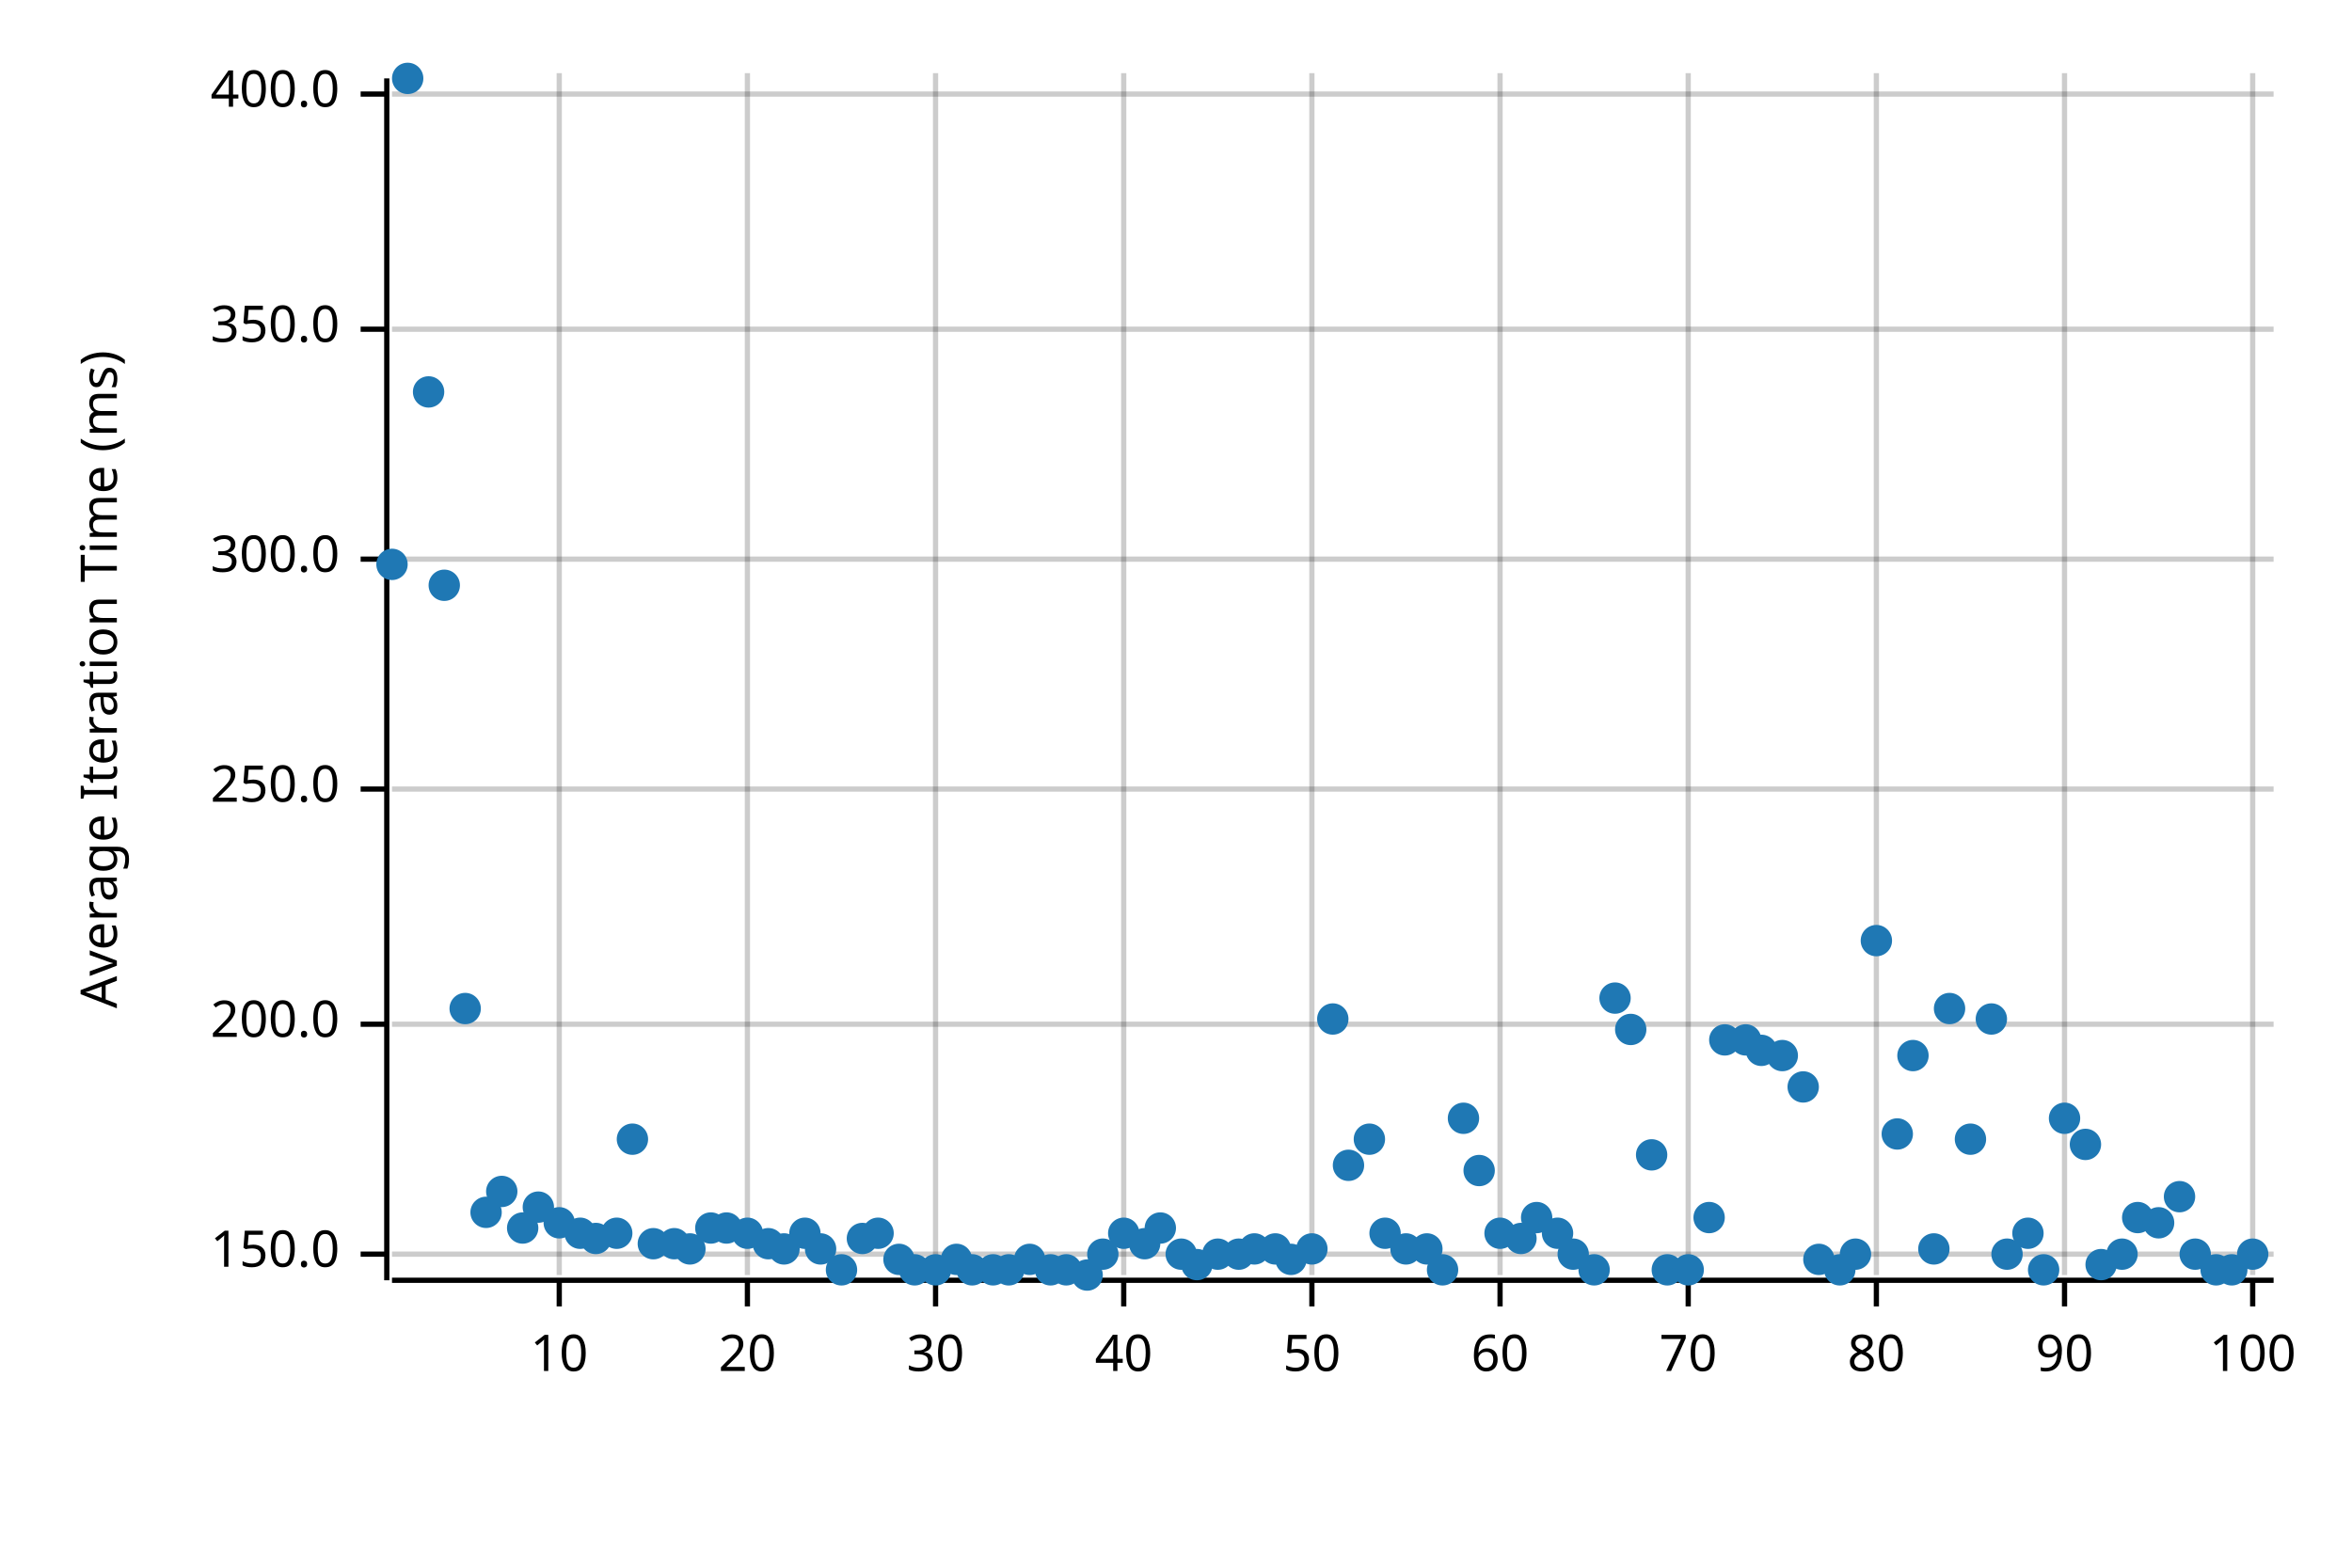
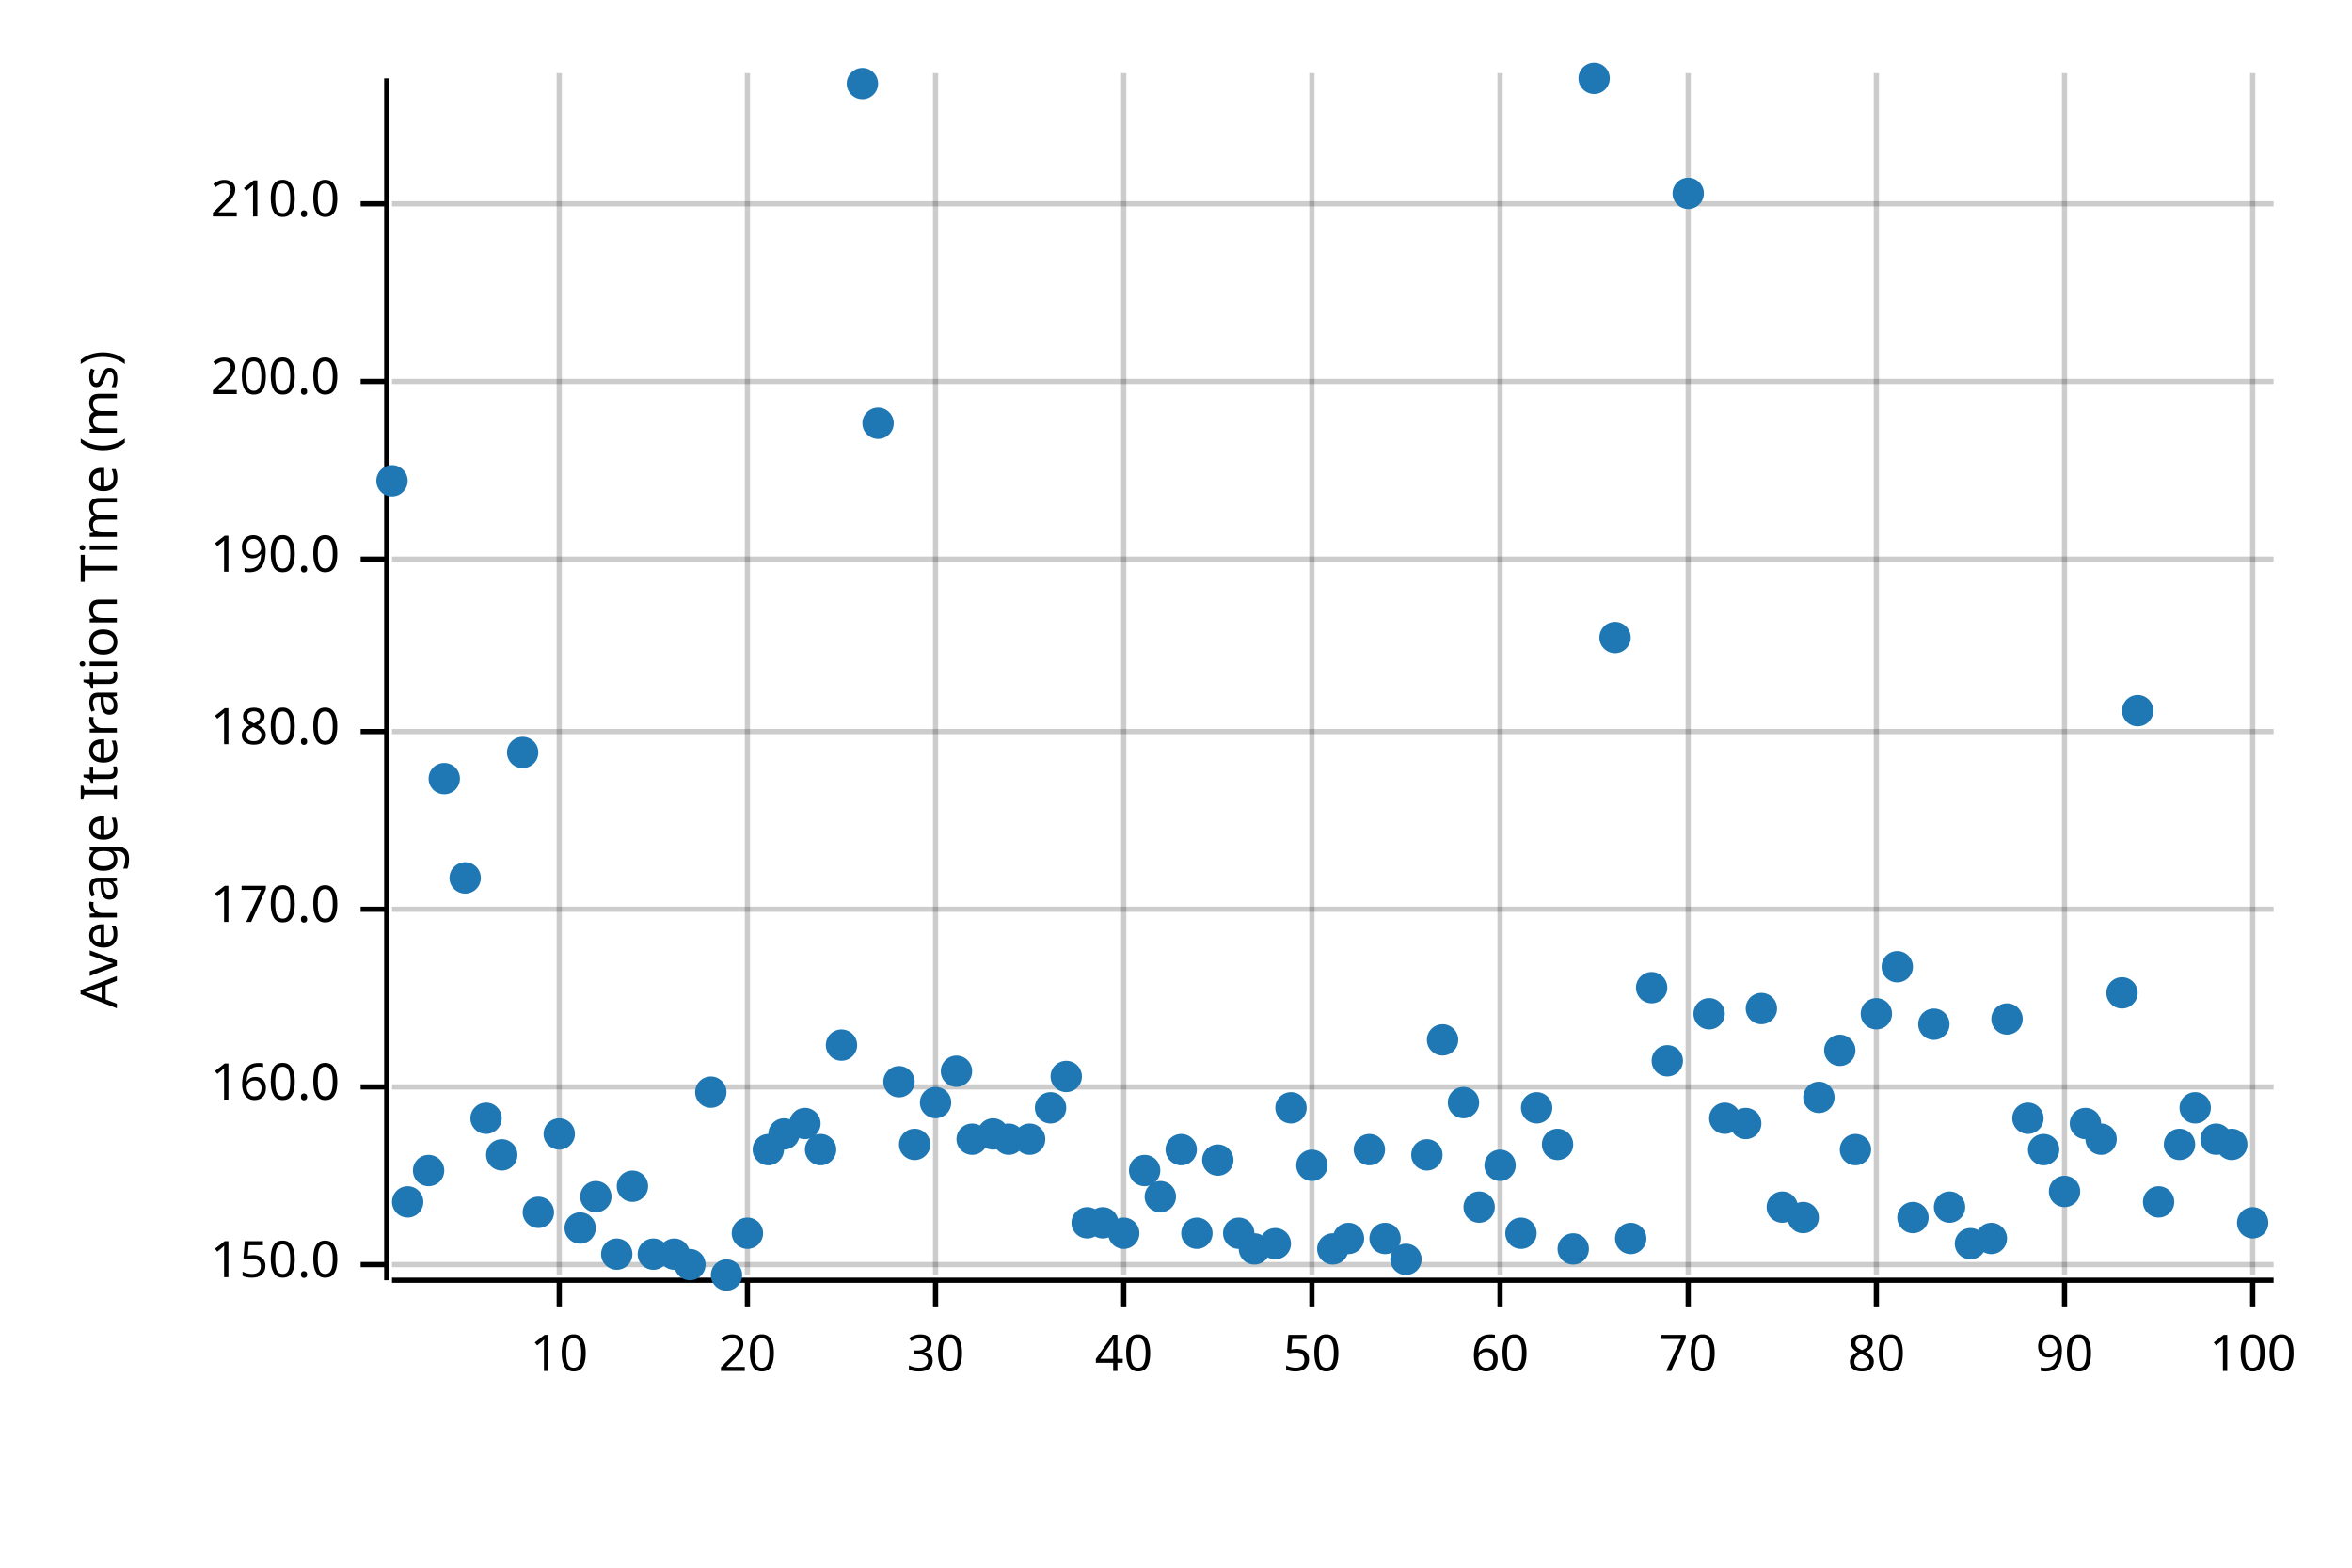
<svg xmlns="http://www.w3.org/2000/svg" width="450" height="300" viewBox="0 0 450 300">
  <text x="15" y="130" dy="0.76em" text-anchor="middle" font-family="sans-serif" font-size="9.677" opacity="1" fill="#000000" transform="rotate(270, 15, 130)">
Average Iteration Time (ms)
</text>
  <line opacity="0.2" stroke="#000000" stroke-width="1" x1="107" y1="244" x2="107" y2="14" />
  <line opacity="0.2" stroke="#000000" stroke-width="1" x1="143" y1="244" x2="143" y2="14" />
  <line opacity="0.2" stroke="#000000" stroke-width="1" x1="179" y1="244" x2="179" y2="14" />
  <line opacity="0.2" stroke="#000000" stroke-width="1" x1="215" y1="244" x2="215" y2="14" />
  <line opacity="0.2" stroke="#000000" stroke-width="1" x1="251" y1="244" x2="251" y2="14" />
  <line opacity="0.2" stroke="#000000" stroke-width="1" x1="287" y1="244" x2="287" y2="14" />
  <line opacity="0.2" stroke="#000000" stroke-width="1" x1="323" y1="244" x2="323" y2="14" />
  <line opacity="0.2" stroke="#000000" stroke-width="1" x1="359" y1="244" x2="359" y2="14" />
  <line opacity="0.2" stroke="#000000" stroke-width="1" x1="395" y1="244" x2="395" y2="14" />
  <line opacity="0.2" stroke="#000000" stroke-width="1" x1="431" y1="244" x2="431" y2="14" />
-   <line opacity="0.2" stroke="#000000" stroke-width="1" x1="75" y1="240" x2="435" y2="240" />
-   <line opacity="0.2" stroke="#000000" stroke-width="1" x1="75" y1="196" x2="435" y2="196" />
-   <line opacity="0.2" stroke="#000000" stroke-width="1" x1="75" y1="151" x2="435" y2="151" />
+   <line opacity="0.2" stroke="#000000" stroke-width="1" x1="75" y1="242" x2="435" y2="242" />
+   <line opacity="0.2" stroke="#000000" stroke-width="1" x1="75" y1="208" x2="435" y2="208" />
+   <line opacity="0.2" stroke="#000000" stroke-width="1" x1="75" y1="174" x2="435" y2="174" />
+   <line opacity="0.2" stroke="#000000" stroke-width="1" x1="75" y1="140" x2="435" y2="140" />
  <line opacity="0.2" stroke="#000000" stroke-width="1" x1="75" y1="107" x2="435" y2="107" />
-   <line opacity="0.2" stroke="#000000" stroke-width="1" x1="75" y1="63" x2="435" y2="63" />
-   <line opacity="0.2" stroke="#000000" stroke-width="1" x1="75" y1="18" x2="435" y2="18" />
+   <line opacity="0.2" stroke="#000000" stroke-width="1" x1="75" y1="73" x2="435" y2="73" />
+   <line opacity="0.2" stroke="#000000" stroke-width="1" x1="75" y1="39" x2="435" y2="39" />
  <polyline fill="none" opacity="1" stroke="#000000" stroke-width="1" points="74,15 74,245 " />
-   <text x="65" y="240" dy="0.5ex" text-anchor="end" font-family="sans-serif" font-size="9.677" opacity="1" fill="#000000">
+   <text x="65" y="242" dy="0.5ex" text-anchor="end" font-family="sans-serif" font-size="9.677" opacity="1" fill="#000000">
150.0
</text>
-   <polyline fill="none" opacity="1" stroke="#000000" stroke-width="1" points="69,240 74,240 " />
-   <text x="65" y="196" dy="0.5ex" text-anchor="end" font-family="sans-serif" font-size="9.677" opacity="1" fill="#000000">
+   <polyline fill="none" opacity="1" stroke="#000000" stroke-width="1" points="69,242 74,242 " />
+   <text x="65" y="208" dy="0.5ex" text-anchor="end" font-family="sans-serif" font-size="9.677" opacity="1" fill="#000000">
+ 160.0
+ </text>
+   <polyline fill="none" opacity="1" stroke="#000000" stroke-width="1" points="69,208 74,208 " />
+   <text x="65" y="174" dy="0.5ex" text-anchor="end" font-family="sans-serif" font-size="9.677" opacity="1" fill="#000000">
+ 170.0
+ </text>
+   <polyline fill="none" opacity="1" stroke="#000000" stroke-width="1" points="69,174 74,174 " />
+   <text x="65" y="140" dy="0.5ex" text-anchor="end" font-family="sans-serif" font-size="9.677" opacity="1" fill="#000000">
+ 180.0
+ </text>
+   <polyline fill="none" opacity="1" stroke="#000000" stroke-width="1" points="69,140 74,140 " />
+   <text x="65" y="107" dy="0.5ex" text-anchor="end" font-family="sans-serif" font-size="9.677" opacity="1" fill="#000000">
+ 190.0
+ </text>
+   <polyline fill="none" opacity="1" stroke="#000000" stroke-width="1" points="69,107 74,107 " />
+   <text x="65" y="73" dy="0.5ex" text-anchor="end" font-family="sans-serif" font-size="9.677" opacity="1" fill="#000000">
200.0
</text>
-   <polyline fill="none" opacity="1" stroke="#000000" stroke-width="1" points="69,196 74,196 " />
-   <text x="65" y="151" dy="0.5ex" text-anchor="end" font-family="sans-serif" font-size="9.677" opacity="1" fill="#000000">
- 250.0
+   <polyline fill="none" opacity="1" stroke="#000000" stroke-width="1" points="69,73 74,73 " />
+   <text x="65" y="39" dy="0.5ex" text-anchor="end" font-family="sans-serif" font-size="9.677" opacity="1" fill="#000000">
+ 210.0
</text>
-   <polyline fill="none" opacity="1" stroke="#000000" stroke-width="1" points="69,151 74,151 " />
-   <text x="65" y="107" dy="0.5ex" text-anchor="end" font-family="sans-serif" font-size="9.677" opacity="1" fill="#000000">
- 300.0
- </text>
-   <polyline fill="none" opacity="1" stroke="#000000" stroke-width="1" points="69,107 74,107 " />
-   <text x="65" y="63" dy="0.5ex" text-anchor="end" font-family="sans-serif" font-size="9.677" opacity="1" fill="#000000">
- 350.0
- </text>
-   <polyline fill="none" opacity="1" stroke="#000000" stroke-width="1" points="69,63 74,63 " />
-   <text x="65" y="18" dy="0.5ex" text-anchor="end" font-family="sans-serif" font-size="9.677" opacity="1" fill="#000000">
- 400.0
- </text>
-   <polyline fill="none" opacity="1" stroke="#000000" stroke-width="1" points="69,18 74,18 " />
+   <polyline fill="none" opacity="1" stroke="#000000" stroke-width="1" points="69,39 74,39 " />
  <polyline fill="none" opacity="1" stroke="#000000" stroke-width="1" points="75,245 435,245 " />
  <text x="107" y="255" dy="0.76em" text-anchor="middle" font-family="sans-serif" font-size="9.677" opacity="1" fill="#000000">
10
</text>
  <polyline fill="none" opacity="1" stroke="#000000" stroke-width="1" points="107,245 107,250 " />
  <text x="143" y="255" dy="0.76em" text-anchor="middle" font-family="sans-serif" font-size="9.677" opacity="1" fill="#000000">
20
</text>
  <polyline fill="none" opacity="1" stroke="#000000" stroke-width="1" points="143,245 143,250 " />
  <text x="179" y="255" dy="0.76em" text-anchor="middle" font-family="sans-serif" font-size="9.677" opacity="1" fill="#000000">
30
</text>
  <polyline fill="none" opacity="1" stroke="#000000" stroke-width="1" points="179,245 179,250 " />
  <text x="215" y="255" dy="0.76em" text-anchor="middle" font-family="sans-serif" font-size="9.677" opacity="1" fill="#000000">
40
</text>
  <polyline fill="none" opacity="1" stroke="#000000" stroke-width="1" points="215,245 215,250 " />
  <text x="251" y="255" dy="0.76em" text-anchor="middle" font-family="sans-serif" font-size="9.677" opacity="1" fill="#000000">
50
</text>
  <polyline fill="none" opacity="1" stroke="#000000" stroke-width="1" points="251,245 251,250 " />
  <text x="287" y="255" dy="0.76em" text-anchor="middle" font-family="sans-serif" font-size="9.677" opacity="1" fill="#000000">
60
</text>
  <polyline fill="none" opacity="1" stroke="#000000" stroke-width="1" points="287,245 287,250 " />
  <text x="323" y="255" dy="0.76em" text-anchor="middle" font-family="sans-serif" font-size="9.677" opacity="1" fill="#000000">
70
</text>
  <polyline fill="none" opacity="1" stroke="#000000" stroke-width="1" points="323,245 323,250 " />
  <text x="359" y="255" dy="0.76em" text-anchor="middle" font-family="sans-serif" font-size="9.677" opacity="1" fill="#000000">
80
</text>
  <polyline fill="none" opacity="1" stroke="#000000" stroke-width="1" points="359,245 359,250 " />
  <text x="395" y="255" dy="0.76em" text-anchor="middle" font-family="sans-serif" font-size="9.677" opacity="1" fill="#000000">
90
</text>
  <polyline fill="none" opacity="1" stroke="#000000" stroke-width="1" points="395,245 395,250 " />
  <text x="431" y="255" dy="0.76em" text-anchor="middle" font-family="sans-serif" font-size="9.677" opacity="1" fill="#000000">
100
</text>
  <polyline fill="none" opacity="1" stroke="#000000" stroke-width="1" points="431,245 431,250 " />
-   <circle cx="75" cy="108" r="3" opacity="1" fill="#1F78B4" stroke="none" stroke-width="1" />
-   <circle cx="78" cy="15" r="3" opacity="1" fill="#1F78B4" stroke="none" stroke-width="1" />
-   <circle cx="82" cy="75" r="3" opacity="1" fill="#1F78B4" stroke="none" stroke-width="1" />
-   <circle cx="85" cy="112" r="3" opacity="1" fill="#1F78B4" stroke="none" stroke-width="1" />
-   <circle cx="89" cy="193" r="3" opacity="1" fill="#1F78B4" stroke="none" stroke-width="1" />
-   <circle cx="93" cy="232" r="3" opacity="1" fill="#1F78B4" stroke="none" stroke-width="1" />
-   <circle cx="96" cy="228" r="3" opacity="1" fill="#1F78B4" stroke="none" stroke-width="1" />
-   <circle cx="100" cy="235" r="3" opacity="1" fill="#1F78B4" stroke="none" stroke-width="1" />
-   <circle cx="103" cy="231" r="3" opacity="1" fill="#1F78B4" stroke="none" stroke-width="1" />
-   <circle cx="107" cy="234" r="3" opacity="1" fill="#1F78B4" stroke="none" stroke-width="1" />
-   <circle cx="111" cy="236" r="3" opacity="1" fill="#1F78B4" stroke="none" stroke-width="1" />
-   <circle cx="114" cy="237" r="3" opacity="1" fill="#1F78B4" stroke="none" stroke-width="1" />
-   <circle cx="118" cy="236" r="3" opacity="1" fill="#1F78B4" stroke="none" stroke-width="1" />
-   <circle cx="121" cy="218" r="3" opacity="1" fill="#1F78B4" stroke="none" stroke-width="1" />
-   <circle cx="125" cy="238" r="3" opacity="1" fill="#1F78B4" stroke="none" stroke-width="1" />
-   <circle cx="129" cy="238" r="3" opacity="1" fill="#1F78B4" stroke="none" stroke-width="1" />
-   <circle cx="132" cy="239" r="3" opacity="1" fill="#1F78B4" stroke="none" stroke-width="1" />
-   <circle cx="136" cy="235" r="3" opacity="1" fill="#1F78B4" stroke="none" stroke-width="1" />
-   <circle cx="139" cy="235" r="3" opacity="1" fill="#1F78B4" stroke="none" stroke-width="1" />
+   <circle cx="75" cy="92" r="3" opacity="1" fill="#1F78B4" stroke="none" stroke-width="1" />
+   <circle cx="78" cy="230" r="3" opacity="1" fill="#1F78B4" stroke="none" stroke-width="1" />
+   <circle cx="82" cy="224" r="3" opacity="1" fill="#1F78B4" stroke="none" stroke-width="1" />
+   <circle cx="85" cy="149" r="3" opacity="1" fill="#1F78B4" stroke="none" stroke-width="1" />
+   <circle cx="89" cy="168" r="3" opacity="1" fill="#1F78B4" stroke="none" stroke-width="1" />
+   <circle cx="93" cy="214" r="3" opacity="1" fill="#1F78B4" stroke="none" stroke-width="1" />
+   <circle cx="96" cy="221" r="3" opacity="1" fill="#1F78B4" stroke="none" stroke-width="1" />
+   <circle cx="100" cy="144" r="3" opacity="1" fill="#1F78B4" stroke="none" stroke-width="1" />
+   <circle cx="103" cy="232" r="3" opacity="1" fill="#1F78B4" stroke="none" stroke-width="1" />
+   <circle cx="107" cy="217" r="3" opacity="1" fill="#1F78B4" stroke="none" stroke-width="1" />
+   <circle cx="111" cy="235" r="3" opacity="1" fill="#1F78B4" stroke="none" stroke-width="1" />
+   <circle cx="114" cy="229" r="3" opacity="1" fill="#1F78B4" stroke="none" stroke-width="1" />
+   <circle cx="118" cy="240" r="3" opacity="1" fill="#1F78B4" stroke="none" stroke-width="1" />
+   <circle cx="121" cy="227" r="3" opacity="1" fill="#1F78B4" stroke="none" stroke-width="1" />
+   <circle cx="125" cy="240" r="3" opacity="1" fill="#1F78B4" stroke="none" stroke-width="1" />
+   <circle cx="129" cy="240" r="3" opacity="1" fill="#1F78B4" stroke="none" stroke-width="1" />
+   <circle cx="132" cy="242" r="3" opacity="1" fill="#1F78B4" stroke="none" stroke-width="1" />
+   <circle cx="136" cy="209" r="3" opacity="1" fill="#1F78B4" stroke="none" stroke-width="1" />
+   <circle cx="139" cy="244" r="3" opacity="1" fill="#1F78B4" stroke="none" stroke-width="1" />
  <circle cx="143" cy="236" r="3" opacity="1" fill="#1F78B4" stroke="none" stroke-width="1" />
-   <circle cx="147" cy="238" r="3" opacity="1" fill="#1F78B4" stroke="none" stroke-width="1" />
-   <circle cx="150" cy="239" r="3" opacity="1" fill="#1F78B4" stroke="none" stroke-width="1" />
-   <circle cx="154" cy="236" r="3" opacity="1" fill="#1F78B4" stroke="none" stroke-width="1" />
-   <circle cx="157" cy="239" r="3" opacity="1" fill="#1F78B4" stroke="none" stroke-width="1" />
-   <circle cx="161" cy="243" r="3" opacity="1" fill="#1F78B4" stroke="none" stroke-width="1" />
-   <circle cx="165" cy="237" r="3" opacity="1" fill="#1F78B4" stroke="none" stroke-width="1" />
-   <circle cx="168" cy="236" r="3" opacity="1" fill="#1F78B4" stroke="none" stroke-width="1" />
-   <circle cx="172" cy="241" r="3" opacity="1" fill="#1F78B4" stroke="none" stroke-width="1" />
-   <circle cx="175" cy="243" r="3" opacity="1" fill="#1F78B4" stroke="none" stroke-width="1" />
-   <circle cx="179" cy="243" r="3" opacity="1" fill="#1F78B4" stroke="none" stroke-width="1" />
-   <circle cx="183" cy="241" r="3" opacity="1" fill="#1F78B4" stroke="none" stroke-width="1" />
-   <circle cx="186" cy="243" r="3" opacity="1" fill="#1F78B4" stroke="none" stroke-width="1" />
-   <circle cx="190" cy="243" r="3" opacity="1" fill="#1F78B4" stroke="none" stroke-width="1" />
-   <circle cx="193" cy="243" r="3" opacity="1" fill="#1F78B4" stroke="none" stroke-width="1" />
-   <circle cx="197" cy="241" r="3" opacity="1" fill="#1F78B4" stroke="none" stroke-width="1" />
-   <circle cx="201" cy="243" r="3" opacity="1" fill="#1F78B4" stroke="none" stroke-width="1" />
-   <circle cx="204" cy="243" r="3" opacity="1" fill="#1F78B4" stroke="none" stroke-width="1" />
-   <circle cx="208" cy="244" r="3" opacity="1" fill="#1F78B4" stroke="none" stroke-width="1" />
-   <circle cx="211" cy="240" r="3" opacity="1" fill="#1F78B4" stroke="none" stroke-width="1" />
+   <circle cx="147" cy="220" r="3" opacity="1" fill="#1F78B4" stroke="none" stroke-width="1" />
+   <circle cx="150" cy="217" r="3" opacity="1" fill="#1F78B4" stroke="none" stroke-width="1" />
+   <circle cx="154" cy="215" r="3" opacity="1" fill="#1F78B4" stroke="none" stroke-width="1" />
+   <circle cx="157" cy="220" r="3" opacity="1" fill="#1F78B4" stroke="none" stroke-width="1" />
+   <circle cx="161" cy="200" r="3" opacity="1" fill="#1F78B4" stroke="none" stroke-width="1" />
+   <circle cx="165" cy="16" r="3" opacity="1" fill="#1F78B4" stroke="none" stroke-width="1" />
+   <circle cx="168" cy="81" r="3" opacity="1" fill="#1F78B4" stroke="none" stroke-width="1" />
+   <circle cx="172" cy="207" r="3" opacity="1" fill="#1F78B4" stroke="none" stroke-width="1" />
+   <circle cx="175" cy="219" r="3" opacity="1" fill="#1F78B4" stroke="none" stroke-width="1" />
+   <circle cx="179" cy="211" r="3" opacity="1" fill="#1F78B4" stroke="none" stroke-width="1" />
+   <circle cx="183" cy="205" r="3" opacity="1" fill="#1F78B4" stroke="none" stroke-width="1" />
+   <circle cx="186" cy="218" r="3" opacity="1" fill="#1F78B4" stroke="none" stroke-width="1" />
+   <circle cx="190" cy="217" r="3" opacity="1" fill="#1F78B4" stroke="none" stroke-width="1" />
+   <circle cx="193" cy="218" r="3" opacity="1" fill="#1F78B4" stroke="none" stroke-width="1" />
+   <circle cx="197" cy="218" r="3" opacity="1" fill="#1F78B4" stroke="none" stroke-width="1" />
+   <circle cx="201" cy="212" r="3" opacity="1" fill="#1F78B4" stroke="none" stroke-width="1" />
+   <circle cx="204" cy="206" r="3" opacity="1" fill="#1F78B4" stroke="none" stroke-width="1" />
+   <circle cx="208" cy="234" r="3" opacity="1" fill="#1F78B4" stroke="none" stroke-width="1" />
+   <circle cx="211" cy="234" r="3" opacity="1" fill="#1F78B4" stroke="none" stroke-width="1" />
  <circle cx="215" cy="236" r="3" opacity="1" fill="#1F78B4" stroke="none" stroke-width="1" />
-   <circle cx="219" cy="238" r="3" opacity="1" fill="#1F78B4" stroke="none" stroke-width="1" />
-   <circle cx="222" cy="235" r="3" opacity="1" fill="#1F78B4" stroke="none" stroke-width="1" />
-   <circle cx="226" cy="240" r="3" opacity="1" fill="#1F78B4" stroke="none" stroke-width="1" />
-   <circle cx="229" cy="242" r="3" opacity="1" fill="#1F78B4" stroke="none" stroke-width="1" />
-   <circle cx="233" cy="240" r="3" opacity="1" fill="#1F78B4" stroke="none" stroke-width="1" />
-   <circle cx="237" cy="240" r="3" opacity="1" fill="#1F78B4" stroke="none" stroke-width="1" />
+   <circle cx="219" cy="224" r="3" opacity="1" fill="#1F78B4" stroke="none" stroke-width="1" />
+   <circle cx="222" cy="229" r="3" opacity="1" fill="#1F78B4" stroke="none" stroke-width="1" />
+   <circle cx="226" cy="220" r="3" opacity="1" fill="#1F78B4" stroke="none" stroke-width="1" />
+   <circle cx="229" cy="236" r="3" opacity="1" fill="#1F78B4" stroke="none" stroke-width="1" />
+   <circle cx="233" cy="222" r="3" opacity="1" fill="#1F78B4" stroke="none" stroke-width="1" />
+   <circle cx="237" cy="236" r="3" opacity="1" fill="#1F78B4" stroke="none" stroke-width="1" />
  <circle cx="240" cy="239" r="3" opacity="1" fill="#1F78B4" stroke="none" stroke-width="1" />
-   <circle cx="244" cy="239" r="3" opacity="1" fill="#1F78B4" stroke="none" stroke-width="1" />
-   <circle cx="247" cy="241" r="3" opacity="1" fill="#1F78B4" stroke="none" stroke-width="1" />
-   <circle cx="251" cy="239" r="3" opacity="1" fill="#1F78B4" stroke="none" stroke-width="1" />
-   <circle cx="255" cy="195" r="3" opacity="1" fill="#1F78B4" stroke="none" stroke-width="1" />
-   <circle cx="258" cy="223" r="3" opacity="1" fill="#1F78B4" stroke="none" stroke-width="1" />
-   <circle cx="262" cy="218" r="3" opacity="1" fill="#1F78B4" stroke="none" stroke-width="1" />
-   <circle cx="265" cy="236" r="3" opacity="1" fill="#1F78B4" stroke="none" stroke-width="1" />
-   <circle cx="269" cy="239" r="3" opacity="1" fill="#1F78B4" stroke="none" stroke-width="1" />
-   <circle cx="273" cy="239" r="3" opacity="1" fill="#1F78B4" stroke="none" stroke-width="1" />
-   <circle cx="276" cy="243" r="3" opacity="1" fill="#1F78B4" stroke="none" stroke-width="1" />
-   <circle cx="280" cy="214" r="3" opacity="1" fill="#1F78B4" stroke="none" stroke-width="1" />
-   <circle cx="283" cy="224" r="3" opacity="1" fill="#1F78B4" stroke="none" stroke-width="1" />
-   <circle cx="287" cy="236" r="3" opacity="1" fill="#1F78B4" stroke="none" stroke-width="1" />
-   <circle cx="291" cy="237" r="3" opacity="1" fill="#1F78B4" stroke="none" stroke-width="1" />
-   <circle cx="294" cy="233" r="3" opacity="1" fill="#1F78B4" stroke="none" stroke-width="1" />
-   <circle cx="298" cy="236" r="3" opacity="1" fill="#1F78B4" stroke="none" stroke-width="1" />
-   <circle cx="301" cy="240" r="3" opacity="1" fill="#1F78B4" stroke="none" stroke-width="1" />
-   <circle cx="305" cy="243" r="3" opacity="1" fill="#1F78B4" stroke="none" stroke-width="1" />
-   <circle cx="309" cy="191" r="3" opacity="1" fill="#1F78B4" stroke="none" stroke-width="1" />
-   <circle cx="312" cy="197" r="3" opacity="1" fill="#1F78B4" stroke="none" stroke-width="1" />
-   <circle cx="316" cy="221" r="3" opacity="1" fill="#1F78B4" stroke="none" stroke-width="1" />
-   <circle cx="319" cy="243" r="3" opacity="1" fill="#1F78B4" stroke="none" stroke-width="1" />
-   <circle cx="323" cy="243" r="3" opacity="1" fill="#1F78B4" stroke="none" stroke-width="1" />
-   <circle cx="327" cy="233" r="3" opacity="1" fill="#1F78B4" stroke="none" stroke-width="1" />
-   <circle cx="330" cy="199" r="3" opacity="1" fill="#1F78B4" stroke="none" stroke-width="1" />
-   <circle cx="334" cy="199" r="3" opacity="1" fill="#1F78B4" stroke="none" stroke-width="1" />
-   <circle cx="337" cy="201" r="3" opacity="1" fill="#1F78B4" stroke="none" stroke-width="1" />
-   <circle cx="341" cy="202" r="3" opacity="1" fill="#1F78B4" stroke="none" stroke-width="1" />
-   <circle cx="345" cy="208" r="3" opacity="1" fill="#1F78B4" stroke="none" stroke-width="1" />
-   <circle cx="348" cy="241" r="3" opacity="1" fill="#1F78B4" stroke="none" stroke-width="1" />
-   <circle cx="352" cy="243" r="3" opacity="1" fill="#1F78B4" stroke="none" stroke-width="1" />
-   <circle cx="355" cy="240" r="3" opacity="1" fill="#1F78B4" stroke="none" stroke-width="1" />
-   <circle cx="359" cy="180" r="3" opacity="1" fill="#1F78B4" stroke="none" stroke-width="1" />
-   <circle cx="363" cy="217" r="3" opacity="1" fill="#1F78B4" stroke="none" stroke-width="1" />
-   <circle cx="366" cy="202" r="3" opacity="1" fill="#1F78B4" stroke="none" stroke-width="1" />
-   <circle cx="370" cy="239" r="3" opacity="1" fill="#1F78B4" stroke="none" stroke-width="1" />
-   <circle cx="373" cy="193" r="3" opacity="1" fill="#1F78B4" stroke="none" stroke-width="1" />
-   <circle cx="377" cy="218" r="3" opacity="1" fill="#1F78B4" stroke="none" stroke-width="1" />
-   <circle cx="381" cy="195" r="3" opacity="1" fill="#1F78B4" stroke="none" stroke-width="1" />
-   <circle cx="384" cy="240" r="3" opacity="1" fill="#1F78B4" stroke="none" stroke-width="1" />
-   <circle cx="388" cy="236" r="3" opacity="1" fill="#1F78B4" stroke="none" stroke-width="1" />
-   <circle cx="391" cy="243" r="3" opacity="1" fill="#1F78B4" stroke="none" stroke-width="1" />
-   <circle cx="395" cy="214" r="3" opacity="1" fill="#1F78B4" stroke="none" stroke-width="1" />
-   <circle cx="399" cy="219" r="3" opacity="1" fill="#1F78B4" stroke="none" stroke-width="1" />
-   <circle cx="402" cy="242" r="3" opacity="1" fill="#1F78B4" stroke="none" stroke-width="1" />
-   <circle cx="406" cy="240" r="3" opacity="1" fill="#1F78B4" stroke="none" stroke-width="1" />
-   <circle cx="409" cy="233" r="3" opacity="1" fill="#1F78B4" stroke="none" stroke-width="1" />
-   <circle cx="413" cy="234" r="3" opacity="1" fill="#1F78B4" stroke="none" stroke-width="1" />
-   <circle cx="417" cy="229" r="3" opacity="1" fill="#1F78B4" stroke="none" stroke-width="1" />
-   <circle cx="420" cy="240" r="3" opacity="1" fill="#1F78B4" stroke="none" stroke-width="1" />
-   <circle cx="424" cy="243" r="3" opacity="1" fill="#1F78B4" stroke="none" stroke-width="1" />
-   <circle cx="427" cy="243" r="3" opacity="1" fill="#1F78B4" stroke="none" stroke-width="1" />
-   <circle cx="431" cy="240" r="3" opacity="1" fill="#1F78B4" stroke="none" stroke-width="1" />
+   <circle cx="244" cy="238" r="3" opacity="1" fill="#1F78B4" stroke="none" stroke-width="1" />
+   <circle cx="247" cy="212" r="3" opacity="1" fill="#1F78B4" stroke="none" stroke-width="1" />
+   <circle cx="251" cy="223" r="3" opacity="1" fill="#1F78B4" stroke="none" stroke-width="1" />
+   <circle cx="255" cy="239" r="3" opacity="1" fill="#1F78B4" stroke="none" stroke-width="1" />
+   <circle cx="258" cy="237" r="3" opacity="1" fill="#1F78B4" stroke="none" stroke-width="1" />
+   <circle cx="262" cy="220" r="3" opacity="1" fill="#1F78B4" stroke="none" stroke-width="1" />
+   <circle cx="265" cy="237" r="3" opacity="1" fill="#1F78B4" stroke="none" stroke-width="1" />
+   <circle cx="269" cy="241" r="3" opacity="1" fill="#1F78B4" stroke="none" stroke-width="1" />
+   <circle cx="273" cy="221" r="3" opacity="1" fill="#1F78B4" stroke="none" stroke-width="1" />
+   <circle cx="276" cy="199" r="3" opacity="1" fill="#1F78B4" stroke="none" stroke-width="1" />
+   <circle cx="280" cy="211" r="3" opacity="1" fill="#1F78B4" stroke="none" stroke-width="1" />
+   <circle cx="283" cy="231" r="3" opacity="1" fill="#1F78B4" stroke="none" stroke-width="1" />
+   <circle cx="287" cy="223" r="3" opacity="1" fill="#1F78B4" stroke="none" stroke-width="1" />
+   <circle cx="291" cy="236" r="3" opacity="1" fill="#1F78B4" stroke="none" stroke-width="1" />
+   <circle cx="294" cy="212" r="3" opacity="1" fill="#1F78B4" stroke="none" stroke-width="1" />
+   <circle cx="298" cy="219" r="3" opacity="1" fill="#1F78B4" stroke="none" stroke-width="1" />
+   <circle cx="301" cy="239" r="3" opacity="1" fill="#1F78B4" stroke="none" stroke-width="1" />
+   <circle cx="305" cy="15" r="3" opacity="1" fill="#1F78B4" stroke="none" stroke-width="1" />
+   <circle cx="309" cy="122" r="3" opacity="1" fill="#1F78B4" stroke="none" stroke-width="1" />
+   <circle cx="312" cy="237" r="3" opacity="1" fill="#1F78B4" stroke="none" stroke-width="1" />
+   <circle cx="316" cy="189" r="3" opacity="1" fill="#1F78B4" stroke="none" stroke-width="1" />
+   <circle cx="319" cy="203" r="3" opacity="1" fill="#1F78B4" stroke="none" stroke-width="1" />
+   <circle cx="323" cy="37" r="3" opacity="1" fill="#1F78B4" stroke="none" stroke-width="1" />
+   <circle cx="327" cy="194" r="3" opacity="1" fill="#1F78B4" stroke="none" stroke-width="1" />
+   <circle cx="330" cy="214" r="3" opacity="1" fill="#1F78B4" stroke="none" stroke-width="1" />
+   <circle cx="334" cy="215" r="3" opacity="1" fill="#1F78B4" stroke="none" stroke-width="1" />
+   <circle cx="337" cy="193" r="3" opacity="1" fill="#1F78B4" stroke="none" stroke-width="1" />
+   <circle cx="341" cy="231" r="3" opacity="1" fill="#1F78B4" stroke="none" stroke-width="1" />
+   <circle cx="345" cy="233" r="3" opacity="1" fill="#1F78B4" stroke="none" stroke-width="1" />
+   <circle cx="348" cy="210" r="3" opacity="1" fill="#1F78B4" stroke="none" stroke-width="1" />
+   <circle cx="352" cy="201" r="3" opacity="1" fill="#1F78B4" stroke="none" stroke-width="1" />
+   <circle cx="355" cy="220" r="3" opacity="1" fill="#1F78B4" stroke="none" stroke-width="1" />
+   <circle cx="359" cy="194" r="3" opacity="1" fill="#1F78B4" stroke="none" stroke-width="1" />
+   <circle cx="363" cy="185" r="3" opacity="1" fill="#1F78B4" stroke="none" stroke-width="1" />
+   <circle cx="366" cy="233" r="3" opacity="1" fill="#1F78B4" stroke="none" stroke-width="1" />
+   <circle cx="370" cy="196" r="3" opacity="1" fill="#1F78B4" stroke="none" stroke-width="1" />
+   <circle cx="373" cy="231" r="3" opacity="1" fill="#1F78B4" stroke="none" stroke-width="1" />
+   <circle cx="377" cy="238" r="3" opacity="1" fill="#1F78B4" stroke="none" stroke-width="1" />
+   <circle cx="381" cy="237" r="3" opacity="1" fill="#1F78B4" stroke="none" stroke-width="1" />
+   <circle cx="384" cy="195" r="3" opacity="1" fill="#1F78B4" stroke="none" stroke-width="1" />
+   <circle cx="388" cy="214" r="3" opacity="1" fill="#1F78B4" stroke="none" stroke-width="1" />
+   <circle cx="391" cy="220" r="3" opacity="1" fill="#1F78B4" stroke="none" stroke-width="1" />
+   <circle cx="395" cy="228" r="3" opacity="1" fill="#1F78B4" stroke="none" stroke-width="1" />
+   <circle cx="399" cy="215" r="3" opacity="1" fill="#1F78B4" stroke="none" stroke-width="1" />
+   <circle cx="402" cy="218" r="3" opacity="1" fill="#1F78B4" stroke="none" stroke-width="1" />
+   <circle cx="406" cy="190" r="3" opacity="1" fill="#1F78B4" stroke="none" stroke-width="1" />
+   <circle cx="409" cy="136" r="3" opacity="1" fill="#1F78B4" stroke="none" stroke-width="1" />
+   <circle cx="413" cy="230" r="3" opacity="1" fill="#1F78B4" stroke="none" stroke-width="1" />
+   <circle cx="417" cy="219" r="3" opacity="1" fill="#1F78B4" stroke="none" stroke-width="1" />
+   <circle cx="420" cy="212" r="3" opacity="1" fill="#1F78B4" stroke="none" stroke-width="1" />
+   <circle cx="424" cy="218" r="3" opacity="1" fill="#1F78B4" stroke="none" stroke-width="1" />
+   <circle cx="427" cy="219" r="3" opacity="1" fill="#1F78B4" stroke="none" stroke-width="1" />
+   <circle cx="431" cy="234" r="3" opacity="1" fill="#1F78B4" stroke="none" stroke-width="1" />
</svg>
